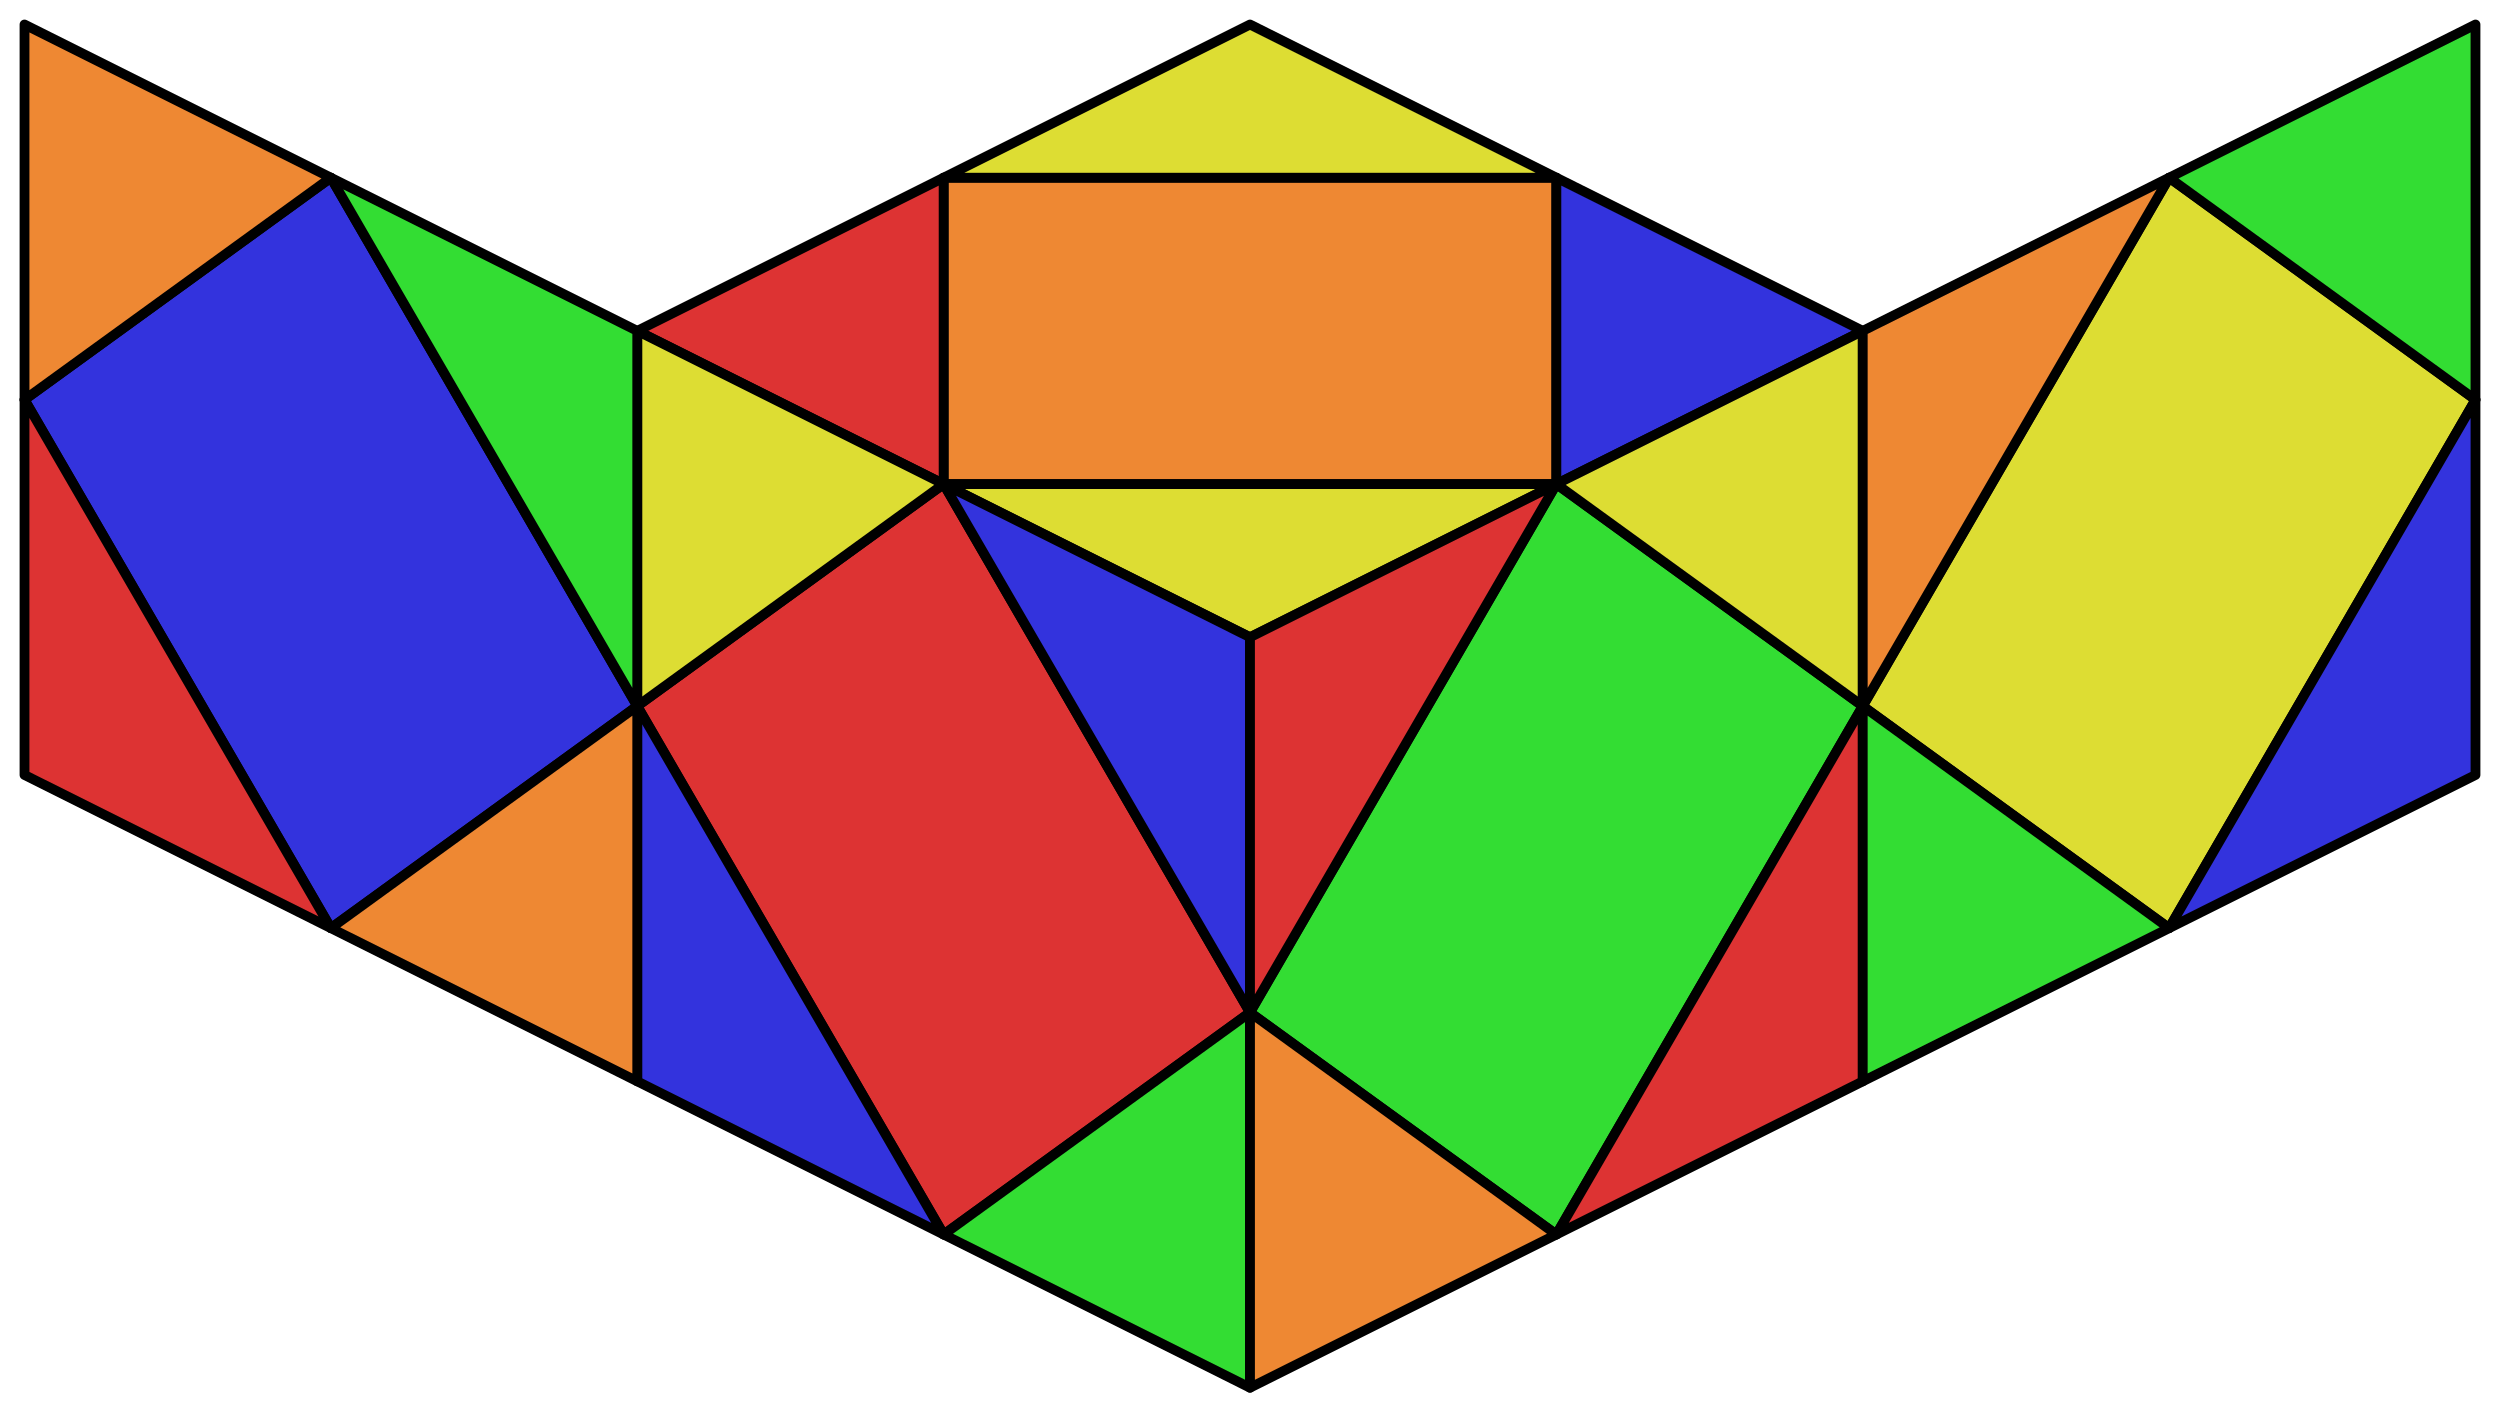
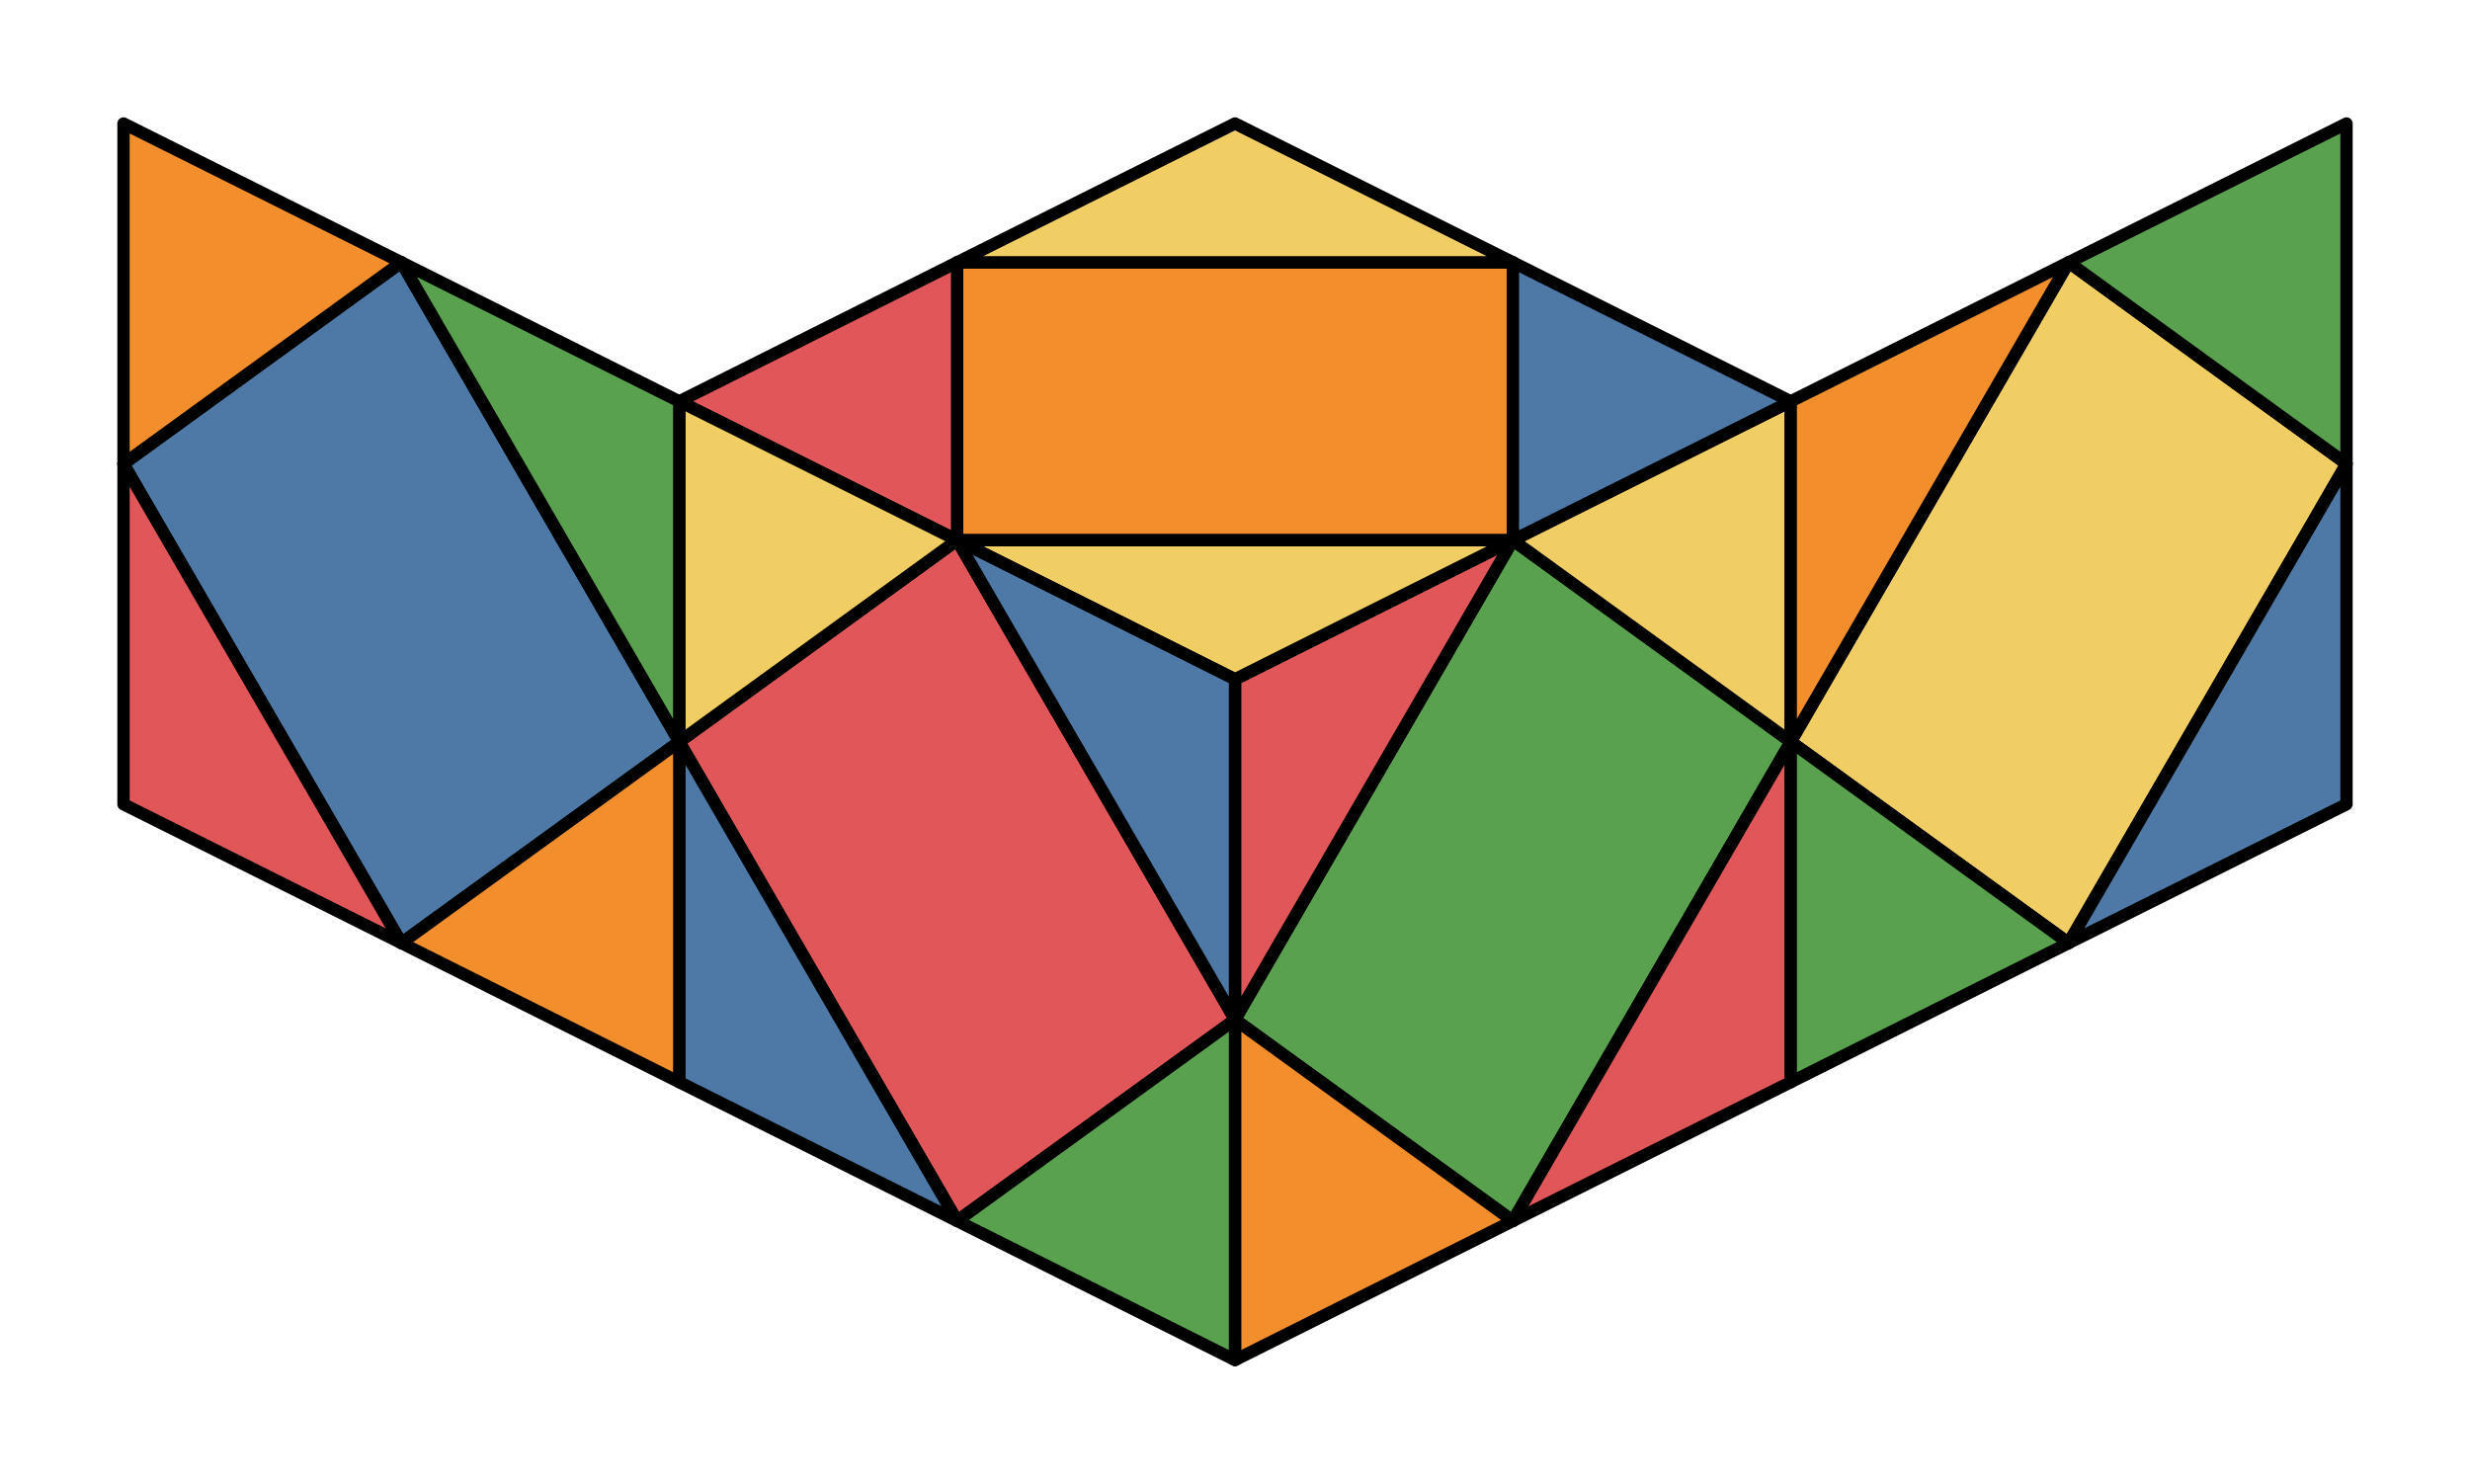
- <svg xmlns="http://www.w3.org/2000/svg" viewBox="0 0 510.0 288.093">
+ <svg xmlns="http://www.w3.org/2000/svg" viewBox="0 0 100.0 60.057">
  <style>
- polygon { stroke: black; stroke-width: 2px; stroke-linejoin: round;}
- .white {fill: #eee;}
- .green {fill: #3d3;}
- .red {fill: #d33;}
- .blue {fill: #33d;}
- .orange {fill: #e83;}
- .yellow {fill: #dd3;}
+ polygon { stroke: black; stroke-width: 0.5px; stroke-linejoin: round;}
</style>
-   <polygon class="orange" points="192.5 98.75 317.5 98.75 317.5 36.25 192.5 36.25" />
-   <polygon class="red" points="192.5 98.75 255 206.547 192.5 251.843 130 144.047" />
-   <polygon class="green" points="317.5 98.75 380 144.047 317.5 251.843 255 206.547" />
-   <polygon class="yellow" points="442.5 36.25 505.0 81.547 442.5 189.343 380 144.047" />
-   <polygon class="blue" points="67.5 36.25 130 144.047 67.5 189.343 5.0 81.547" />
-   <polygon class="red" points="192.5 36.25 130 67.5 192.5 98.75" />
-   <polygon class="yellow" points="192.5 98.75 255 130 317.5 98.75" />
-   <polygon class="blue" points="317.5 98.75 380 67.5 317.5 36.25" />
-   <polygon class="yellow" points="317.5 36.25 255 5 192.5 36.25" />
-   <polygon class="yellow" points="130 67.5 192.5 98.75 130 144.047" />
-   <polygon class="blue" points="192.5 98.75 255 130 255 206.547" />
-   <polygon class="green" points="255 206.547 192.5 251.843 255 283.093" />
-   <polygon class="blue" points="130 144.047 130 220.593 192.5 251.843" />
-   <polygon class="red" points="255 130 317.5 98.75 255 206.547" />
-   <polygon class="yellow" points="317.5 98.75 380 67.5 380 144.047" />
-   <polygon class="red" points="380 144.047 317.5 251.843 380 220.593" />
-   <polygon class="orange" points="255 206.547 255 283.093 317.5 251.843" />
-   <polygon class="orange" points="380 67.5 442.5 36.25 380 144.047" />
-   <polygon class="green" points="442.5 36.25 505.0 5 505.0 81.547" />
-   <polygon class="blue" points="505.0 81.547 442.5 189.343 505.0 158.093" />
-   <polygon class="green" points="380 144.047 442.5 189.343 380 220.593" />
-   <polygon class="orange" points="5.0 5.0 67.5 36.25 5.0 81.547" />
-   <polygon class="green" points="67.5 36.25 130 67.5 130 144.047" />
-   <polygon class="orange" points="130 144.047 67.5 189.343 130 220.593" />
-   <polygon class="red" points="5.0 81.547 5.0 158.093 67.5 189.343" />
+   <polygon fill="#F28E2B" points="38.75 21.87 61.25 21.87 61.25 10.62 38.75 10.62" />
+   <polygon fill="#E15759" points="38.75 21.87 50.00 41.28 38.75 49.43 27.50 30.03" />
+   <polygon fill="#59A14F" points="61.25 21.87 72.50 30.03 61.25 49.43 50.00 41.28" />
+   <polygon fill="#F1CE63" points="83.75 10.62 95.00 18.78 83.75 38.18 72.50 30.03" />
+   <polygon fill="#4E79A7" points="16.25 10.62 27.50 30.03 16.25 38.18 5.00 18.78" />
+   <polygon fill="#E15759" points="50.00 27.50 61.25 21.87 50.00 41.28" />
+   <polygon fill="#F1CE63" points="61.25 21.87 72.50 16.25 72.50 30.03" />
+   <polygon fill="#E15759" points="72.50 30.03 61.25 49.43 72.50 43.81" />
+   <polygon fill="#F28E2B" points="50.00 41.28 50.00 55.06 61.25 49.43" />
+   <polygon fill="#E15759" points="38.75 10.62 27.50 16.25 38.75 21.87" />
+   <polygon fill="#F1CE63" points="38.75 21.87 50.00 27.50 61.25 21.87" />
+   <polygon fill="#4E79A7" points="61.25 21.87 72.50 16.25 61.25 10.62" />
+   <polygon fill="#F1CE63" points="61.25 10.62 50.00 5.00 38.75 10.62" />
+   <polygon fill="#F1CE63" points="27.50 16.25 38.75 21.87 27.50 30.03" />
+   <polygon fill="#4E79A7" points="38.75 21.87 50.00 27.50 50.00 41.28" />
+   <polygon fill="#59A14F" points="50.00 41.28 38.75 49.43 50.00 55.06" />
+   <polygon fill="#4E79A7" points="27.50 30.03 27.50 43.81 38.75 49.43" />
+   <polygon fill="#F28E2B" points="72.50 16.25 83.75 10.62 72.50 30.03" />
+   <polygon fill="#59A14F" points="83.75 10.62 95.00 5.00 95.00 18.78" />
+   <polygon fill="#4E79A7" points="95.00 18.78 83.75 38.18 95.00 32.56" />
+   <polygon fill="#59A14F" points="72.50 30.03 83.75 38.18 72.50 43.81" />
+   <polygon fill="#F28E2B" points="5.00 5.00 16.25 10.62 5.00 18.78" />
+   <polygon fill="#59A14F" points="16.25 10.62 27.50 16.25 27.50 30.03" />
+   <polygon fill="#F28E2B" points="27.50 30.03 16.25 38.18 27.50 43.81" />
+   <polygon fill="#E15759" points="5.00 18.78 5.00 32.56 16.25 38.18" />
</svg>
